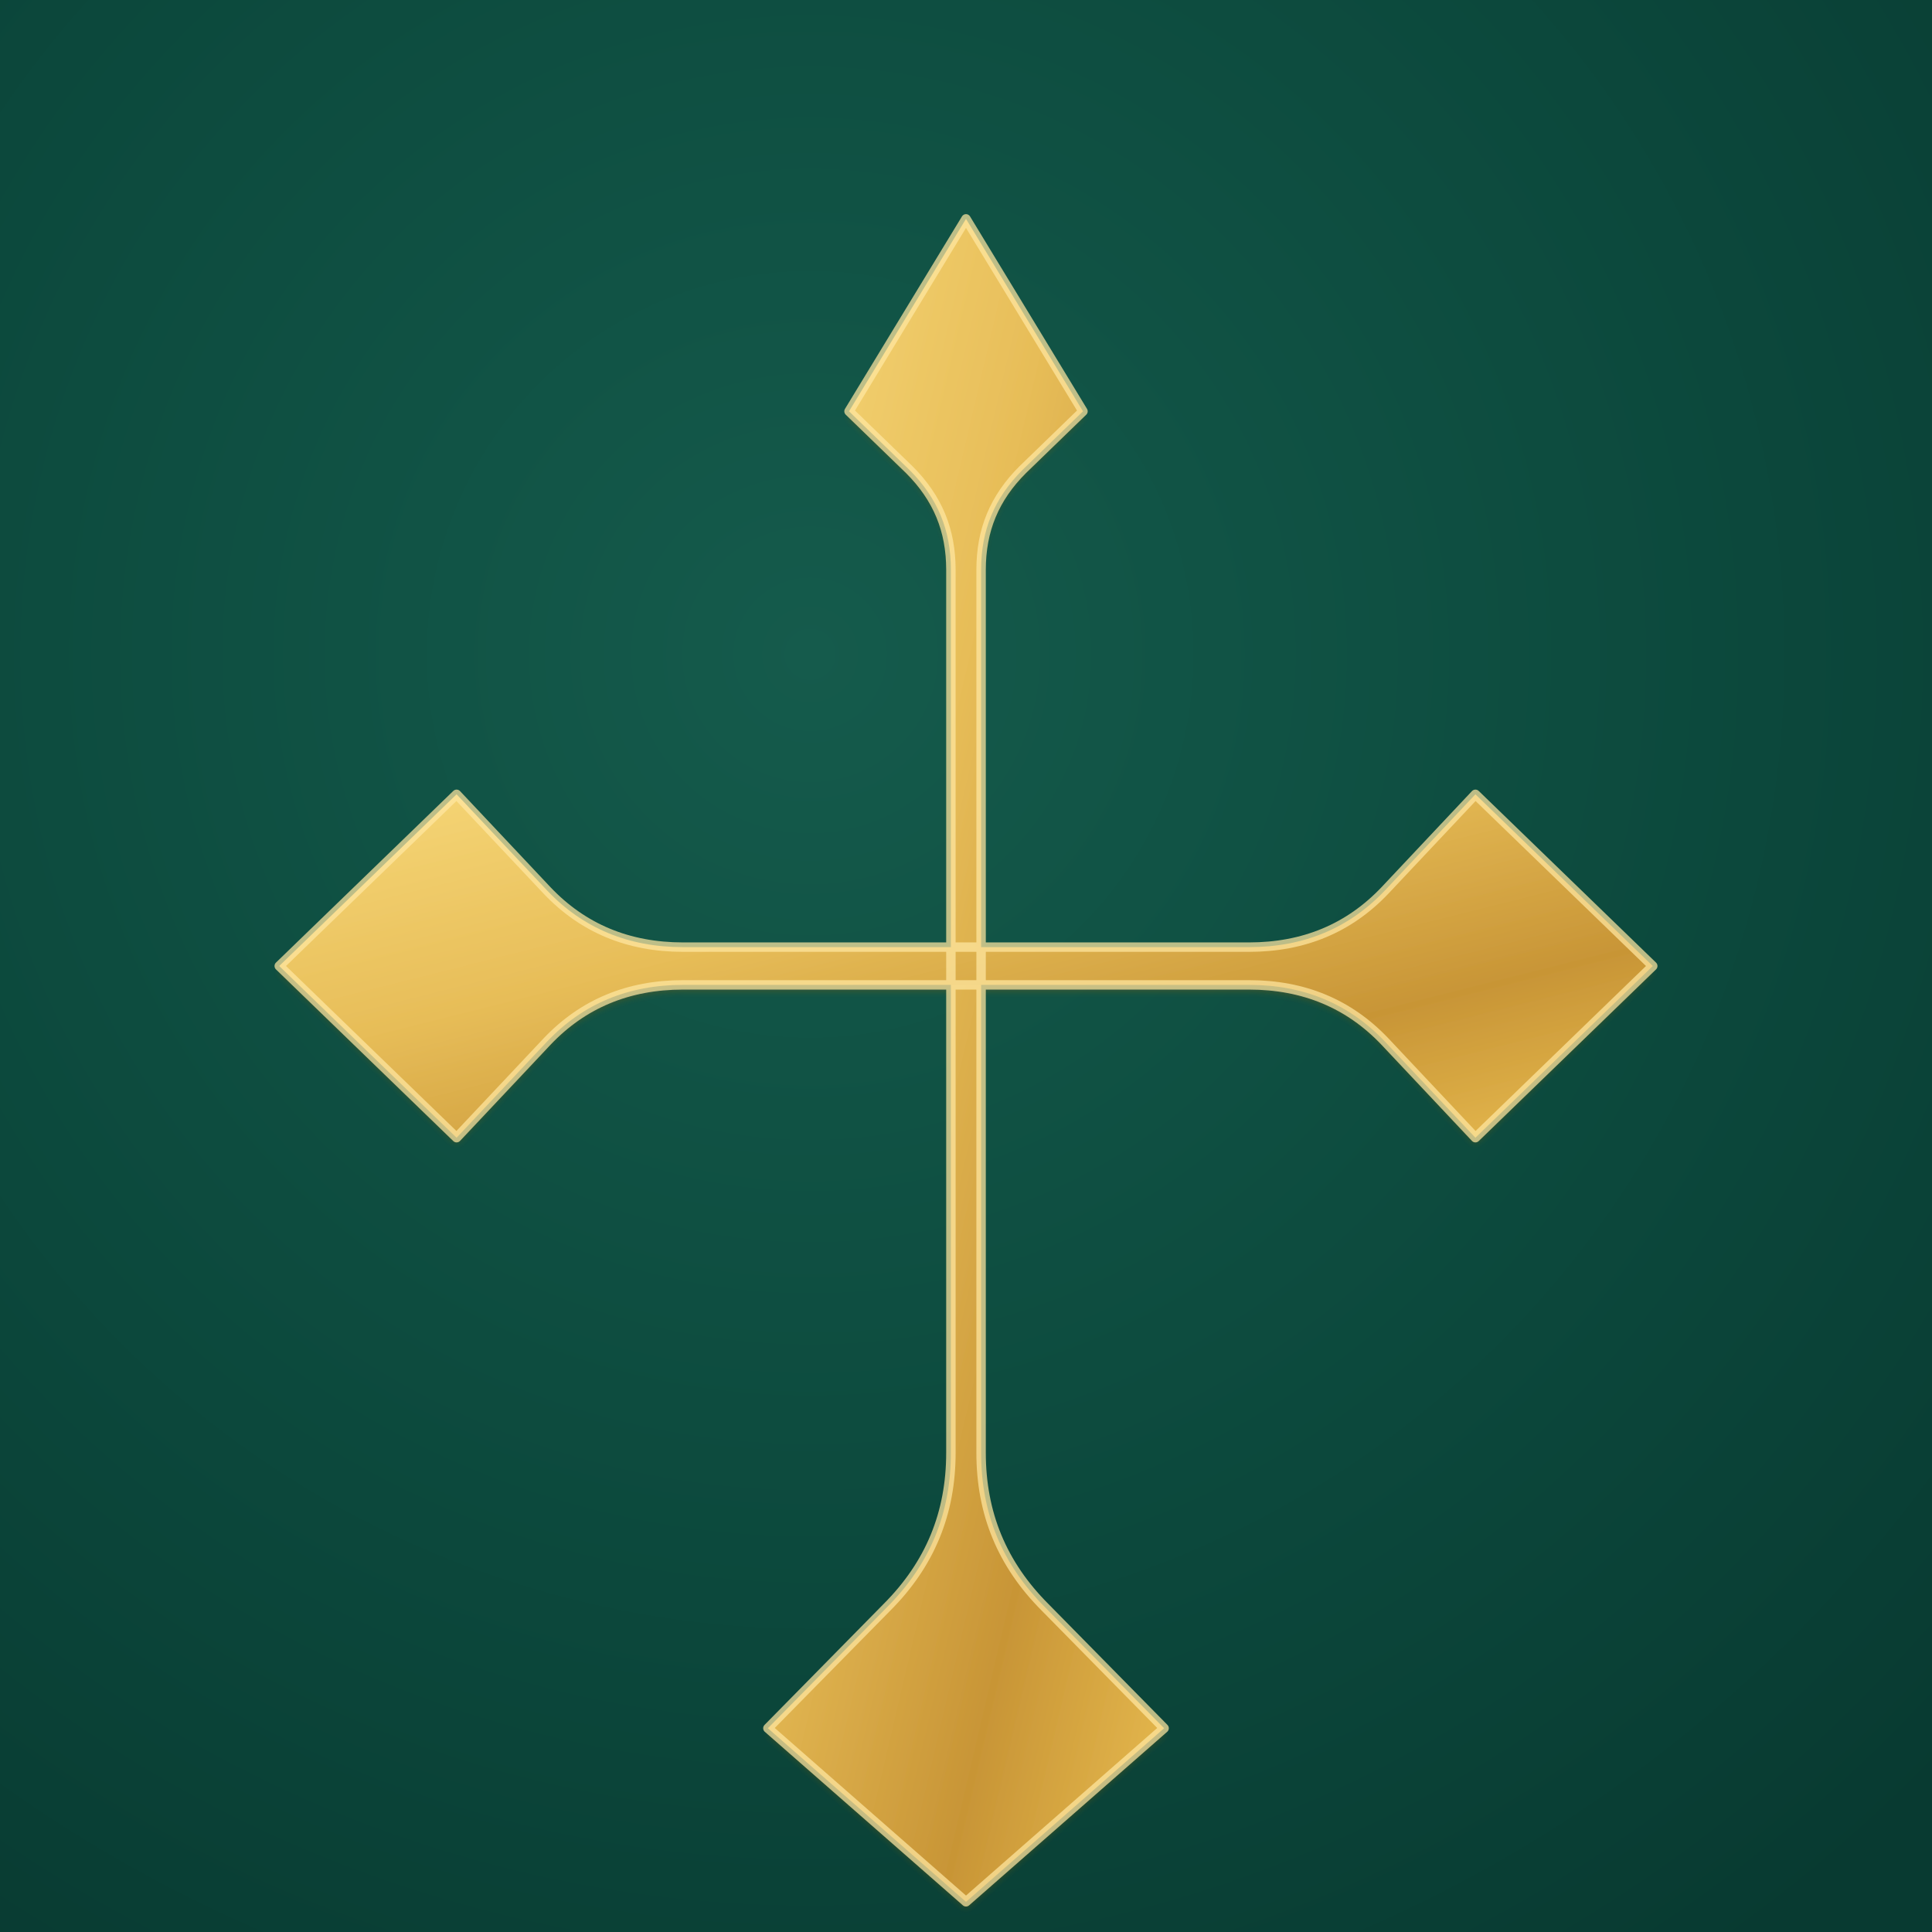
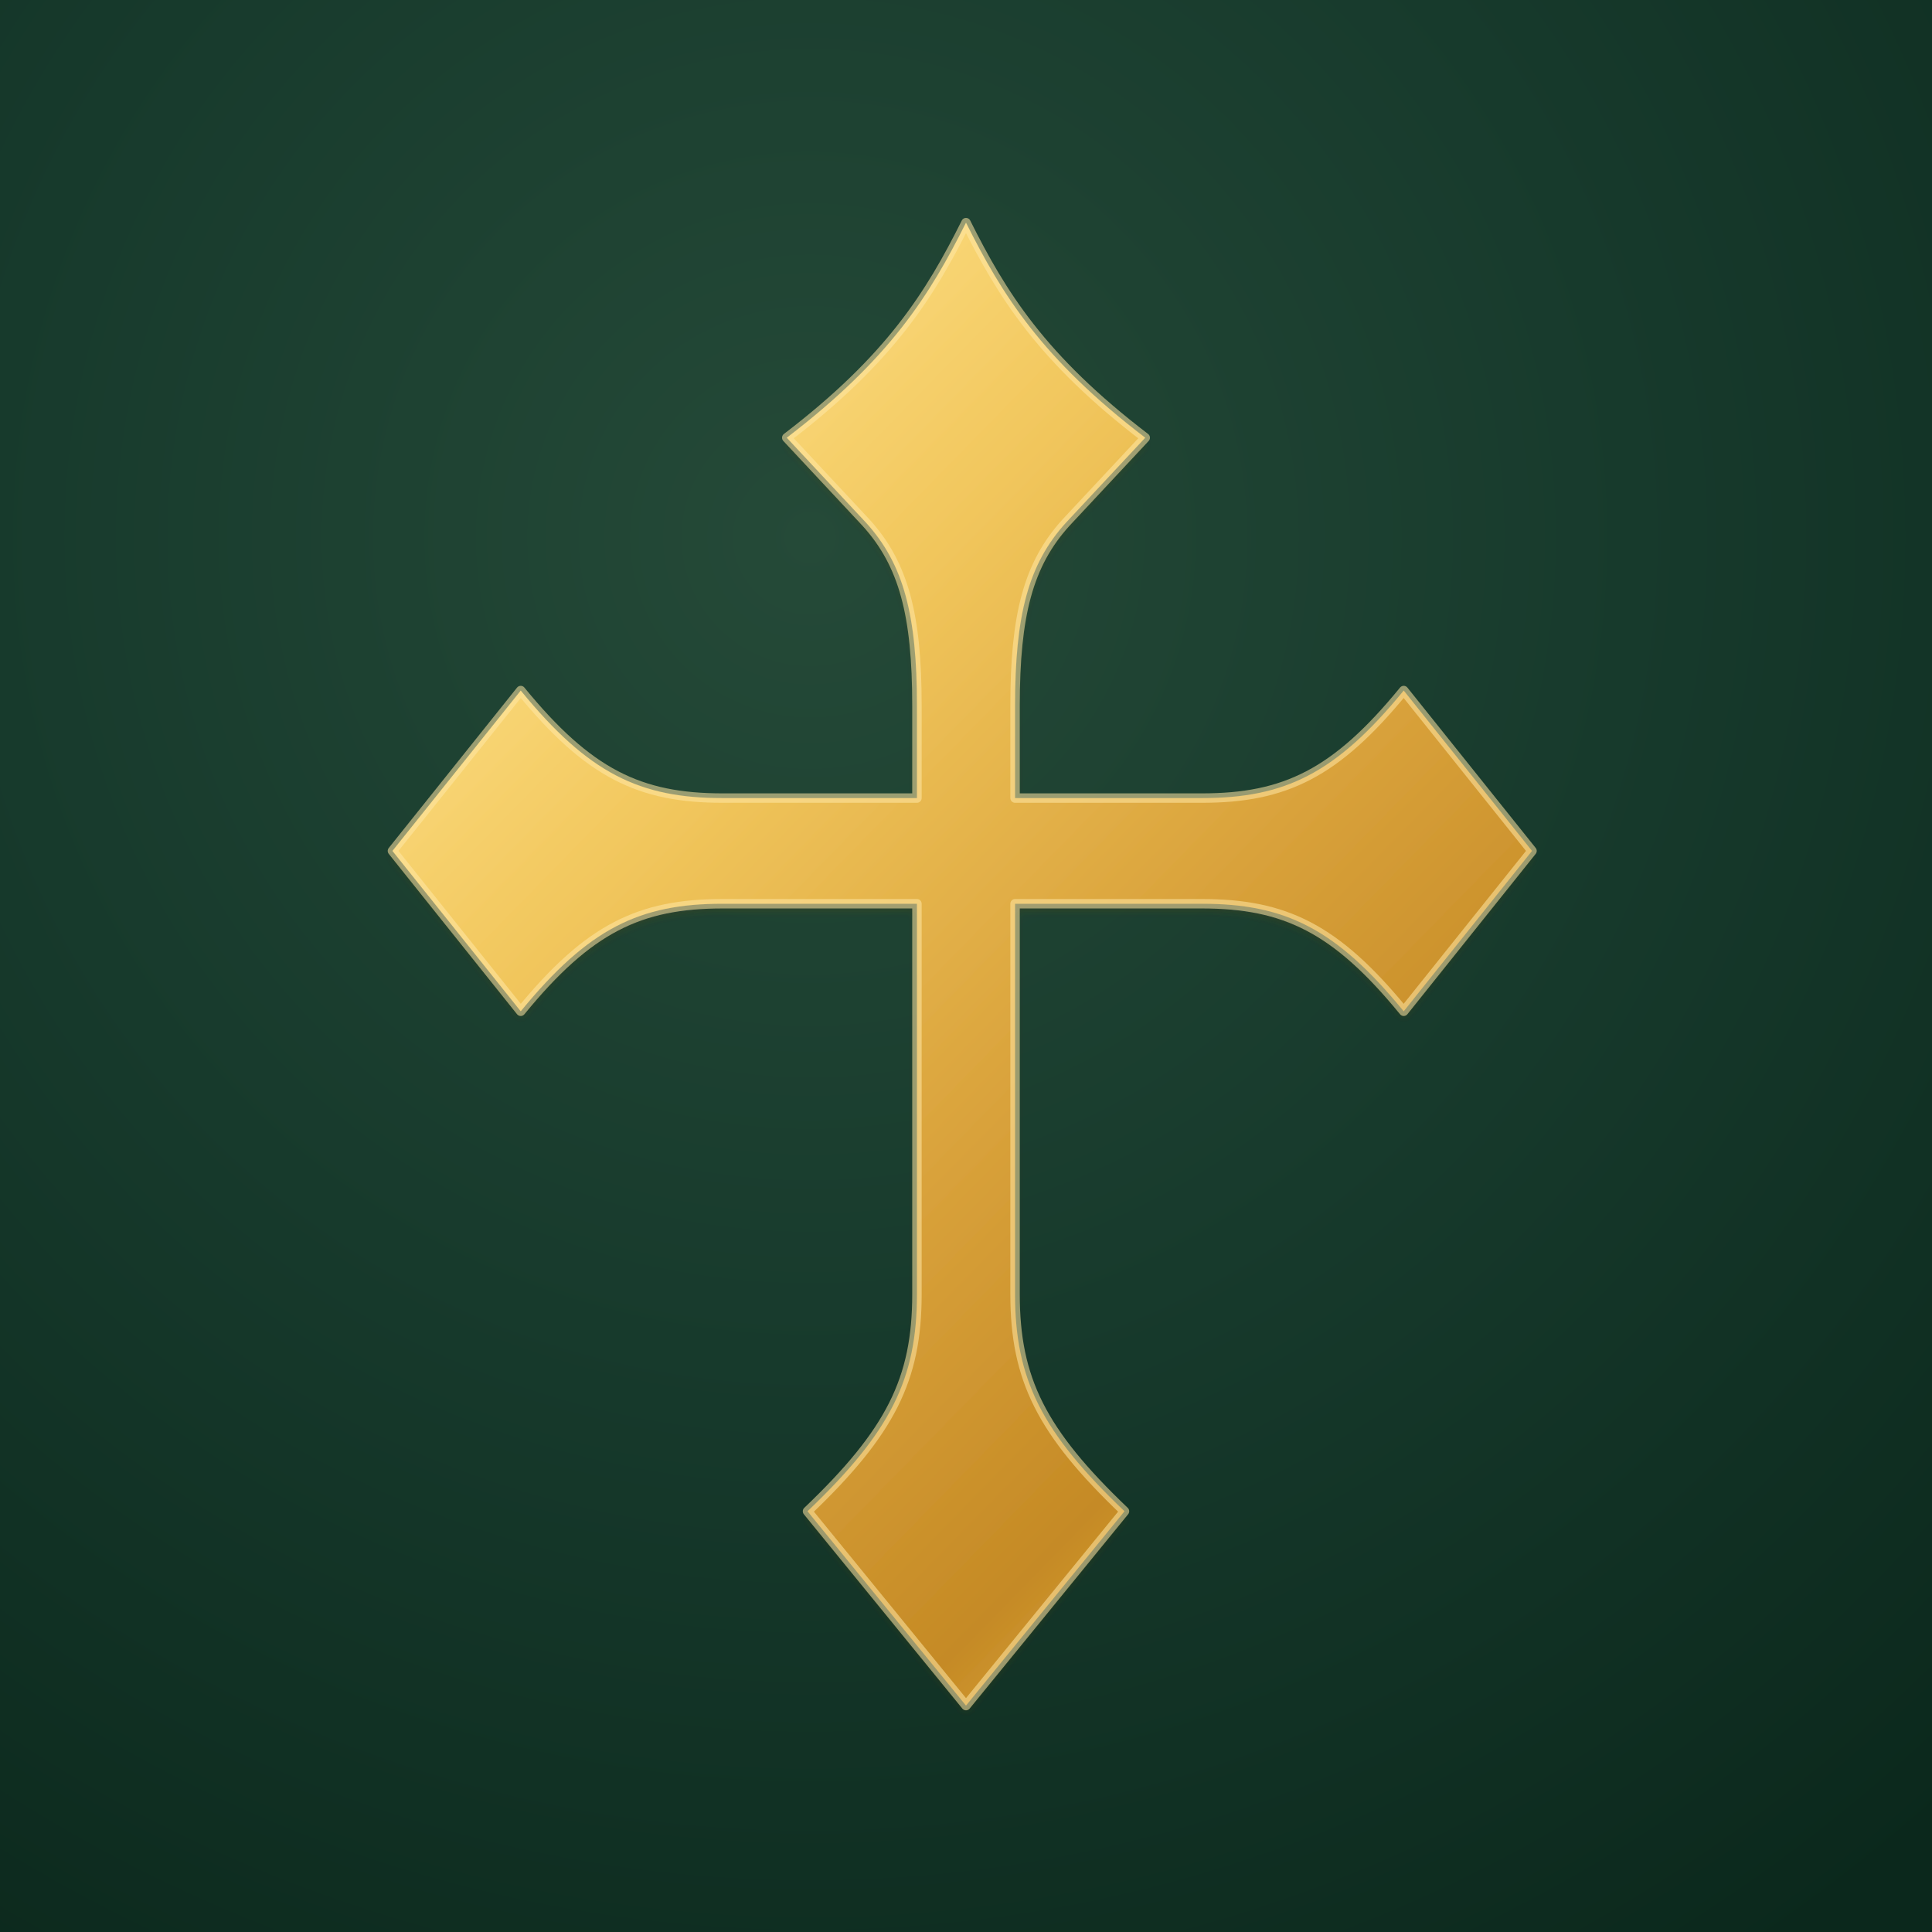
<svg xmlns="http://www.w3.org/2000/svg" viewBox="0 0 1024 1024">
  <defs>
-     <radialGradient id="hobahGreen" cx="42%" cy="34%" r="82%">
-       <stop offset="0" stop-color="#155B4C" />
-       <stop offset="0.48" stop-color="#0D4C3F" />
-       <stop offset="1" stop-color="#083A31" />
+     <radialGradient id="hobahGreen" cx="42%" cy="28%" r="88%">
+       <stop offset="0" stop-color="#254A38" />
+       <stop offset="0.48" stop-color="#173A2C" />
+       <stop offset="1" stop-color="#0B281C" />
    </radialGradient>
-     <linearGradient id="hobahGold" x1="0" y1="0" x2="1" y2="1">
-       <stop offset="0" stop-color="#F7D879" />
-       <stop offset="0.38" stop-color="#E7BD58" />
-       <stop offset="0.72" stop-color="#C89536" />
-       <stop offset="1" stop-color="#E8BC50" />
+     <linearGradient id="hobahGold" x1="0.16" y1="0.08" x2="0.84" y2="0.94">
+       <stop offset="0" stop-color="#FFE38A" />
+       <stop offset="0.28" stop-color="#F1C65C" />
+       <stop offset="0.58" stop-color="#D9A23B" />
+       <stop offset="0.82" stop-color="#C58A25" />
+       <stop offset="1" stop-color="#E8B84B" />
    </linearGradient>
-     <filter id="hobahShadow" x="-30%" y="-30%" width="160%" height="170%">
-       <feDropShadow dx="0" dy="18" stdDeviation="15" flood-color="#061A15" flood-opacity="0.5" />
-       <feDropShadow dx="0" dy="3" stdDeviation="2" flood-color="#8D6421" flood-opacity="0.42" />
+     <filter id="hobahShadow" x="-25%" y="-25%" width="150%" height="160%">
+       <feDropShadow dx="0" dy="16" stdDeviation="13" flood-color="#061A12" flood-opacity="0.5" />
+       <feDropShadow dx="0" dy="3" stdDeviation="2.5" flood-color="#6C4917" flood-opacity="0.3" />
    </filter>
  </defs>
  <rect width="1024" height="1024" fill="url(#hobahGreen)" />
-   <g fill="url(#hobahGold)" filter="url(#hobahShadow)">
-     <path d="M512 116 574 218 542 249c-15 15-22 32-22 53v468c0 32 11 59 34 82l63 64-105 92-105-92 63-64c23-23 34-50 34-82V302c0-21-7-38-22-53l-32-31Z" />
-     <path d="m148 512 94-91 48 51c19 20 43 30 72 30h300c29 0 53-10 72-30l48-51 94 91-94 91-48-51c-19-20-43-30-72-30H362c-29 0-53 10-72 30l-48 51Z" />
-   </g>
-   <g fill="none" stroke="#FFE7A2" stroke-width="5" stroke-linejoin="round" opacity="0.72">
-     <path d="M512 116 574 218 542 249c-15 15-22 32-22 53v468c0 32 11 59 34 82l63 64-105 92-105-92 63-64c23-23 34-50 34-82V302c0-21-7-38-22-53l-32-31Z" />
-     <path d="m148 512 94-91 48 51c19 20 43 30 72 30h300c29 0 53-10 72-30l48-51 94 91-94 91-48-51c-19-20-43-30-72-30H362c-29 0-53 10-72 30l-48 51Z" />
-   </g>
+   <path fill="url(#hobahGold)" filter="url(#hobahShadow)" d="M512 118C531 156 552 190 607 232L565 277C545 299 538 326 538 374V423H637C681 423 708 410 744 366L812 451L744 536C708 492 681 479 637 479H538V686C538 731 552 759 596 801L512 904L428 801C472 759 486 731 486 686V479H383C339 479 312 492 276 536L208 451L276 366C312 410 339 423 383 423H486V374C486 326 479 299 459 277L417 232C472 190 493 156 512 118Z" />
+   <path fill="none" stroke="#FFE8A5" stroke-width="5" stroke-linejoin="round" opacity="0.55" d="M512 118C531 156 552 190 607 232L565 277C545 299 538 326 538 374V423H637C681 423 708 410 744 366L812 451L744 536C708 492 681 479 637 479H538V686C538 731 552 759 596 801L512 904L428 801C472 759 486 731 486 686V479H383C339 479 312 492 276 536L208 451L276 366C312 410 339 423 383 423H486V374C486 326 479 299 459 277L417 232C472 190 493 156 512 118Z" />
</svg>
